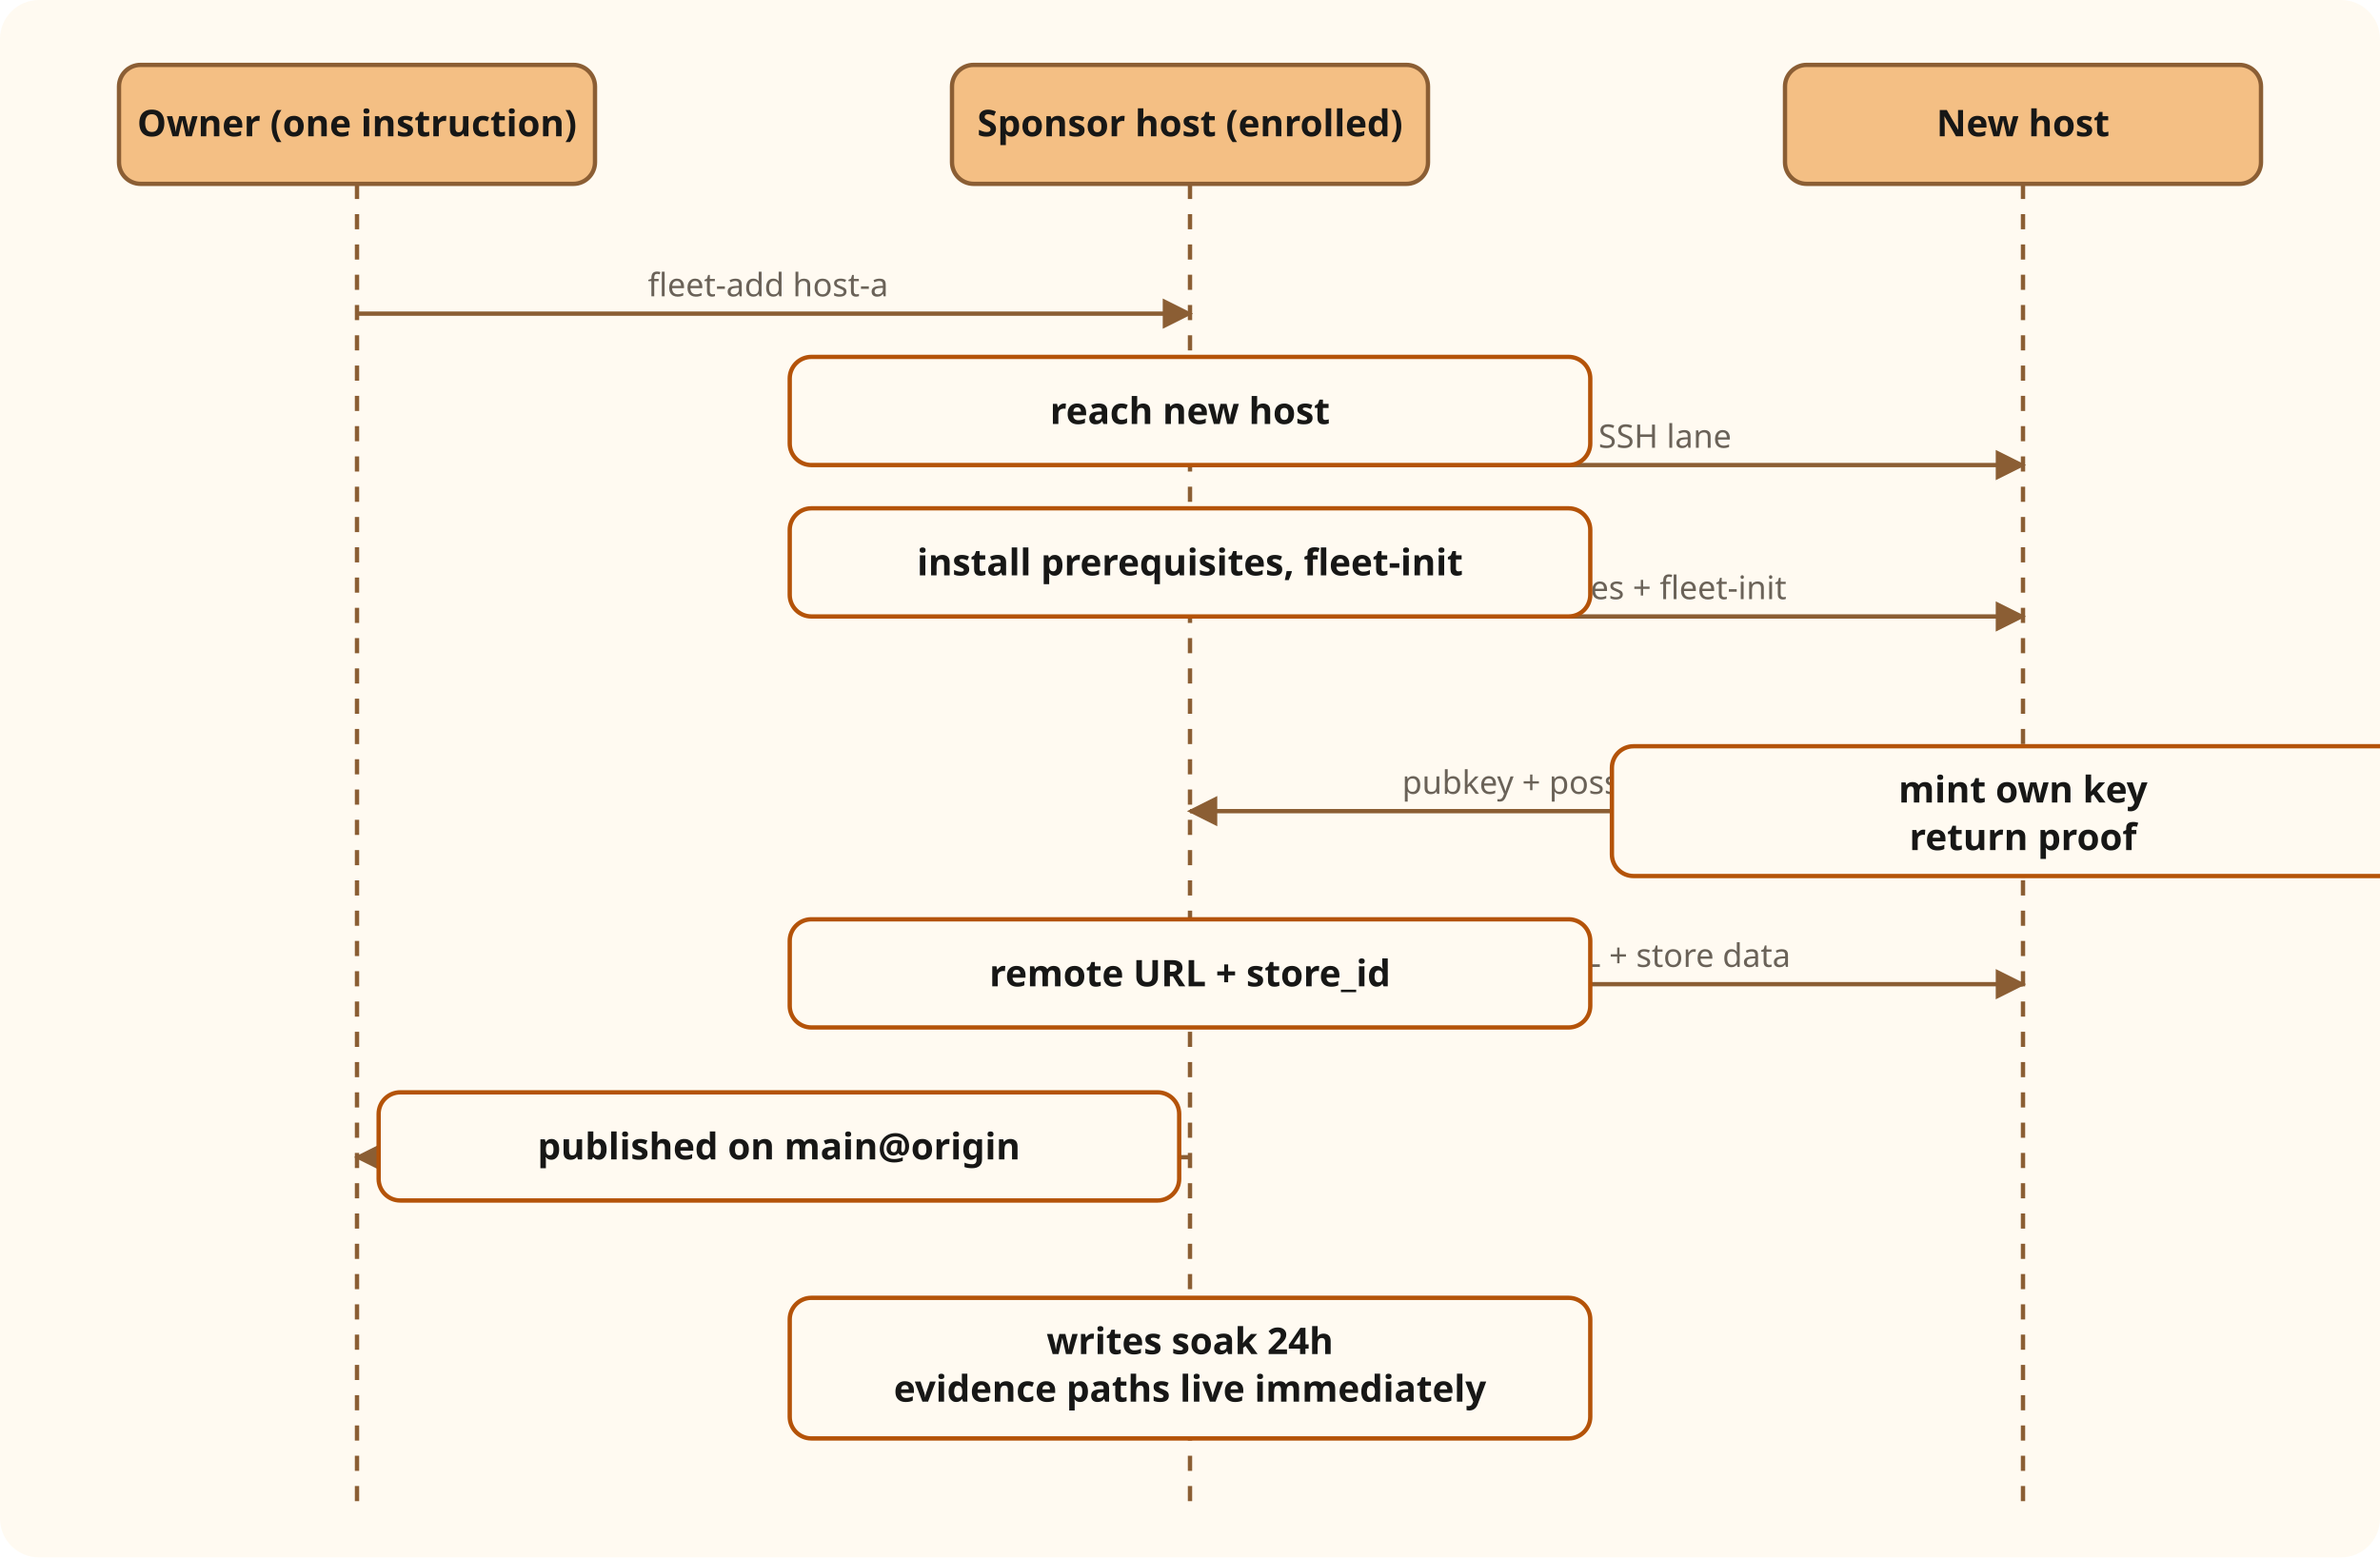
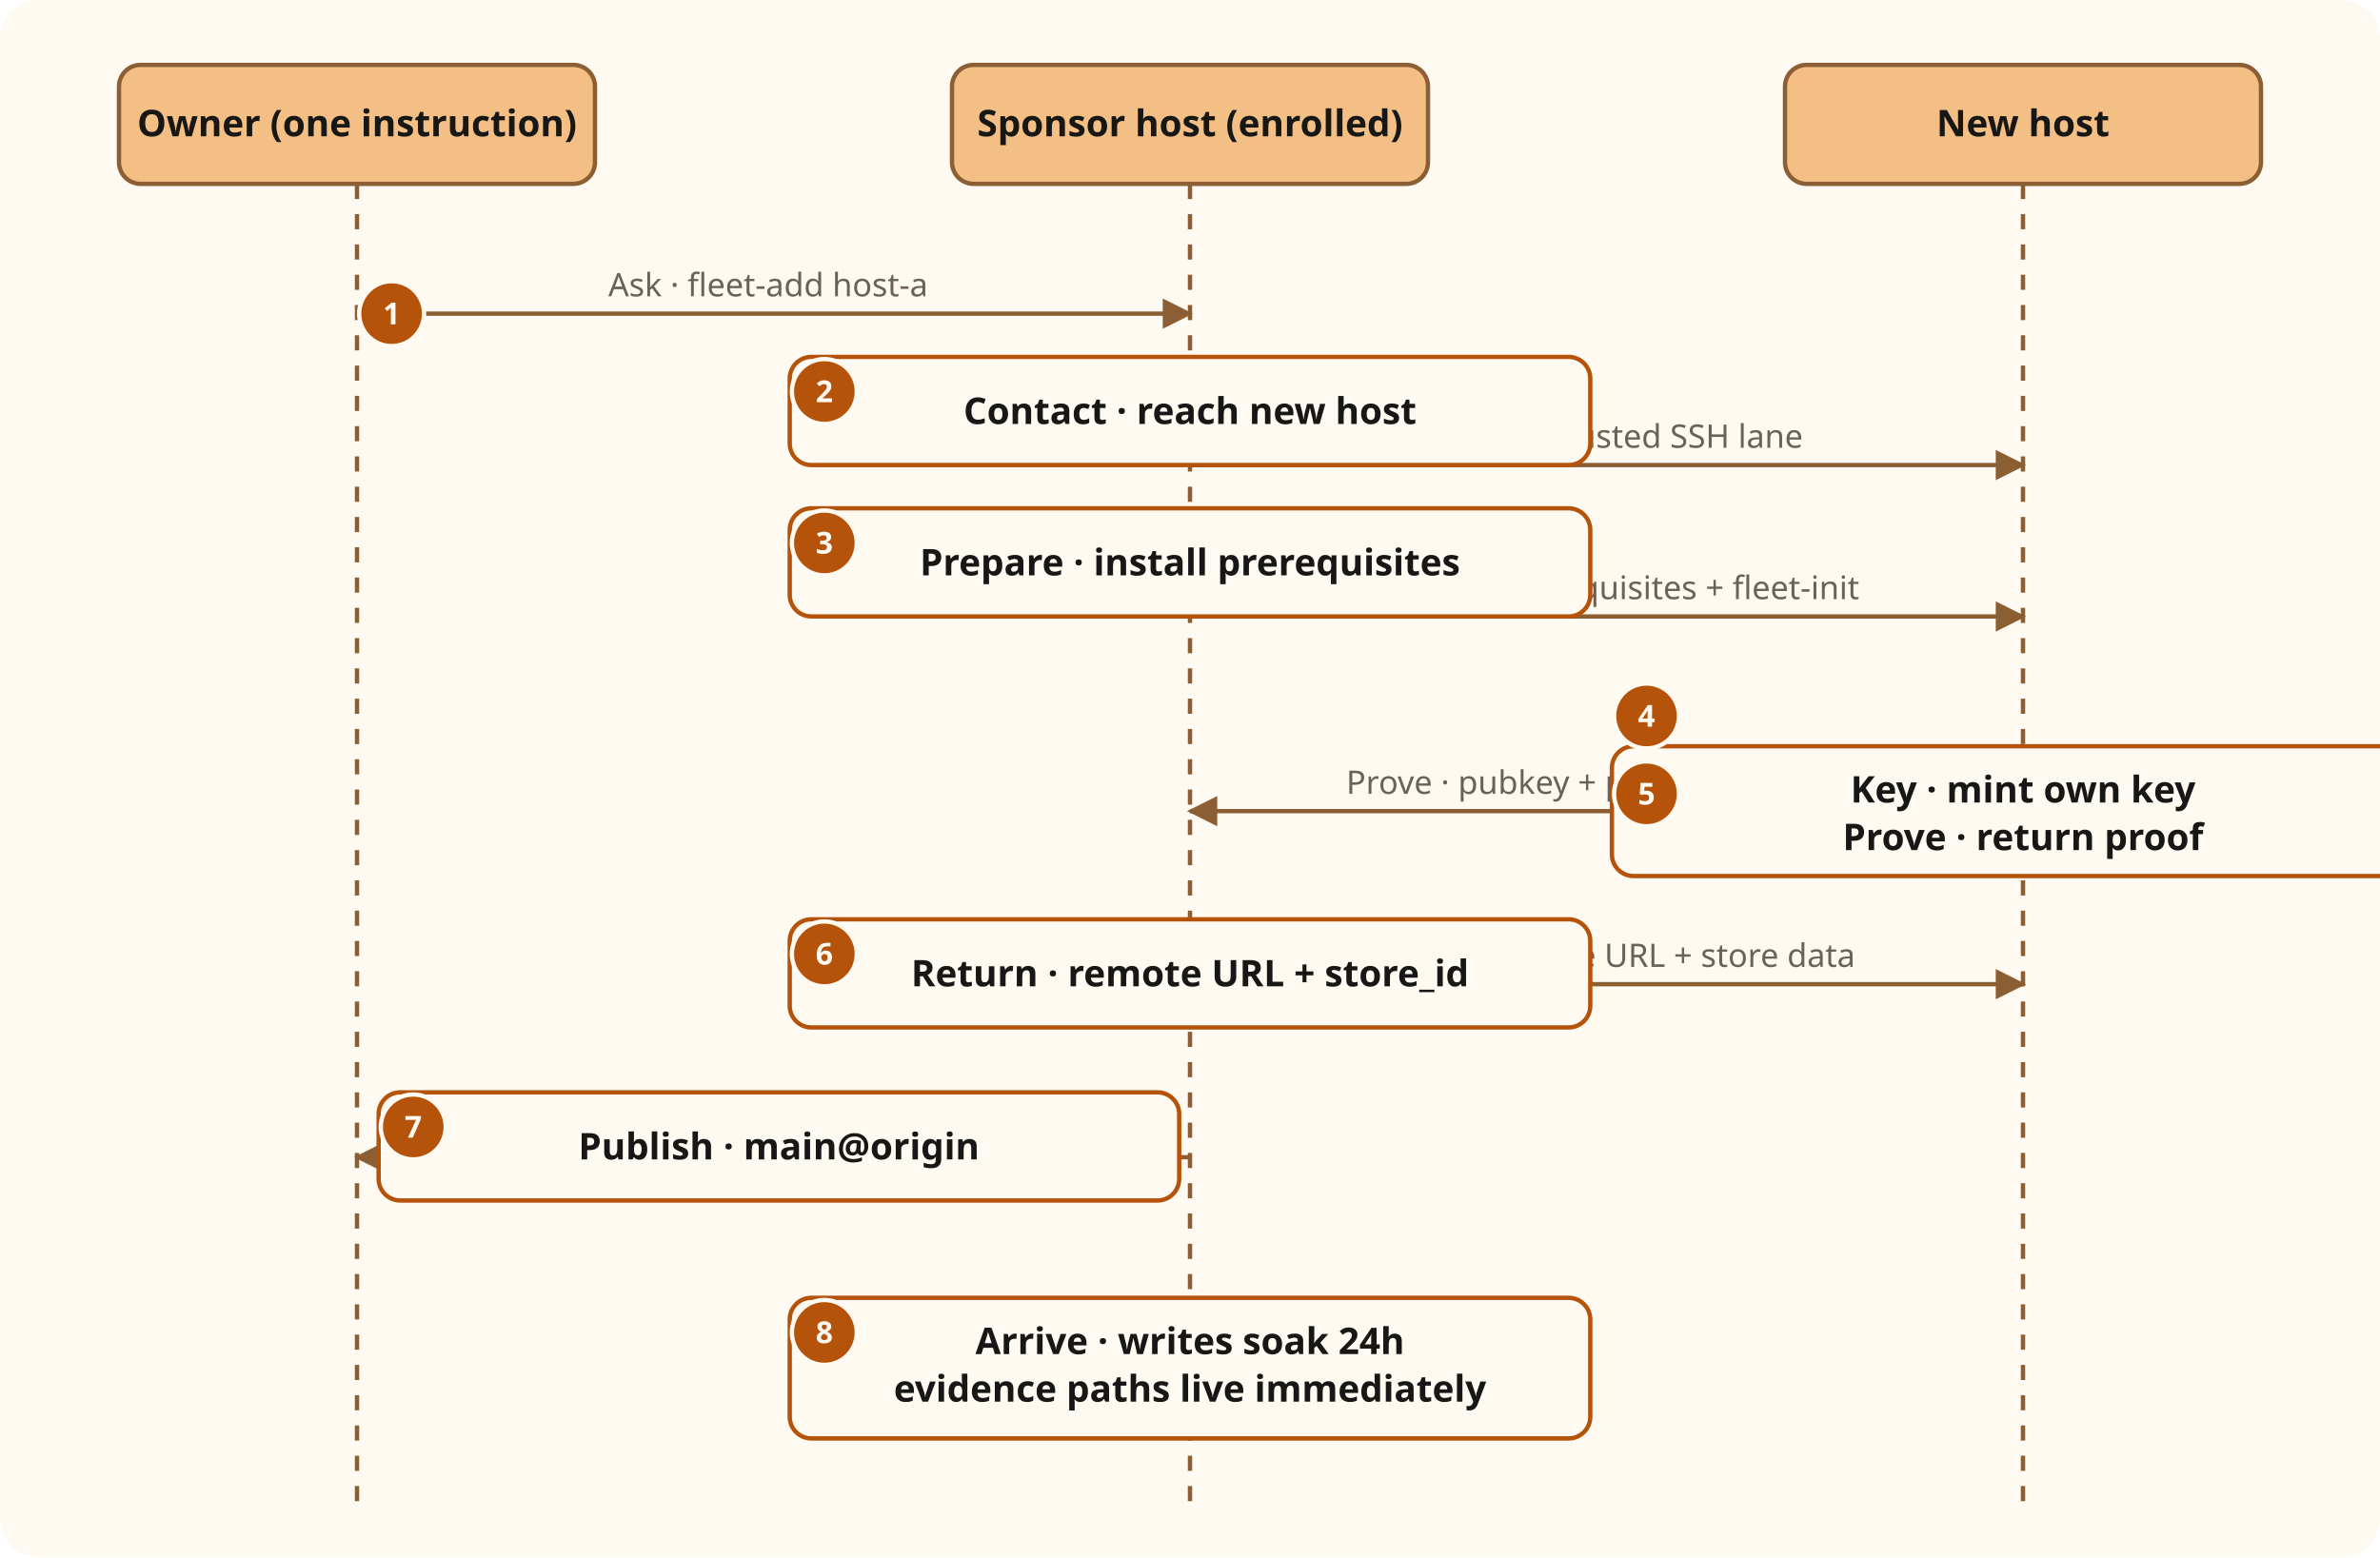
- <svg xmlns="http://www.w3.org/2000/svg" viewBox="0 0 1100 720" role="img" aria-labelledby="title desc">
+ <svg xmlns="http://www.w3.org/2000/svg" viewBox="0 0 1100 720" data-sequence="1,2,3,4,5,6,7,8" role="img" aria-labelledby="title desc">
  <style>
    .bg{fill:#fffaf1}.actor{fill:#f4bf84;stroke:#8b5e34;stroke-width:2}.node{fill:#fffaf1;stroke:#b45309;stroke-width:2}.edge{stroke:#8b5e34;stroke-width:2;marker-end:url(#arrow)}.label{fill:#171716;font:600 17px system-ui,sans-serif;text-anchor:middle}.small{fill:#6a6258;font:15px system-ui,sans-serif;text-anchor:middle}.arrow{fill:#8b5e34}
    @media(prefers-color-scheme:dark){.bg{fill:#1c1b19}.actor{fill:#76512f;stroke:#dfa05b}.node{fill:#25231f;stroke:#dfa05b}.edge{stroke:#dfa05b}.label{fill:#eee9df}.small{fill:#b2ada3}.arrow{fill:#dfa05b}}
+ 
+     .step-badge{fill:#b45309;stroke:#fffaf1;stroke-width:2}.step-number{fill:#fffaf1;font:700 14px system-ui,sans-serif;text-anchor:middle;dominant-baseline:middle}.attack-node{fill:#b45309;stroke:#fffaf1;stroke-width:2}.attack-label{fill:#fffaf1;font:700 14px system-ui,sans-serif;text-anchor:middle}.attack-edge{fill:none;stroke:#b45309;stroke-width:2;stroke-dasharray:8 5;marker-end:url(#arrow)}
+     @media(prefers-color-scheme:dark){.step-badge{fill:#dfa05b;stroke:#1c1b19}.step-number{fill:#1c1b19}.attack-node{fill:#dfa05b;stroke:#1c1b19}.attack-label{fill:#1c1b19}.attack-edge{stroke:#dfa05b}}
  </style>
  <defs>
    <marker id="arrow" viewBox="0 0 10 10" refX="9" refY="5" markerWidth="7" markerHeight="7" orient="auto">
      <path class="arrow" d="M 0 0 L 10 5 L 0 10 z" />
    </marker>
  </defs>
  <rect class="bg" width="1100" height="720" rx="18" />
  <g class="actor">
    <rect x="55" y="30" width="220" height="55" rx="10" />
    <rect x="440" y="30" width="220" height="55" rx="10" />
    <rect x="825" y="30" width="220" height="55" rx="10" />
  </g>
  <g class="label">
    <text x="165" y="63">Owner (one instruction)</text>
    <text x="550" y="63">Sponsor host (enrolled)</text>
    <text x="935" y="63">New host</text>
  </g>
  <g stroke="#8b5e34" stroke-width="2" stroke-dasharray="7 7">
    <path d="M165 85v610" />
    <path d="M550 85v610" />
    <path d="M935 85v610" />
  </g>
  <g class="edge">
    <path d="M165 145h385" />
    <path d="M550 215h385" />
    <path d="M550 285h385" />
    <path d="M935 375H550" />
    <path d="M550 455h385" />
    <path d="M550 535h-385" />
  </g>
  <g class="small">
-     <text x="355" y="137">fleet-add host-a</text>
-     <text x="742" y="207">trusted SSH lane</text>
-     <text x="742" y="277">prerequisites + fleet-init</text>
-     <text x="742" y="367">pubkey + possession proof</text>
-     <text x="742" y="447">remote URL + store data</text>
-     <text x="355" y="527">commit roster line, push</text>
+     <text x="355" y="137">Ask · fleet-add host-a</text>
+     <text x="742" y="207">Contact · trusted SSH lane</text>
+     <text x="742" y="277">Prepare · prerequisites + fleet-init</text>
+     <text x="742" y="367">Prove · pubkey + possession proof</text>
+     <text x="742" y="447">Return · remote URL + store data</text>
+     <text x="355" y="527">Publish · commit roster line, push</text>
  </g>
  <g class="node">
    <rect x="365" y="165" width="370" height="50" rx="10" />
    <rect x="365" y="235" width="370" height="50" rx="10" />
    <rect x="745" y="345" width="380" height="60" rx="10" />
    <rect x="365" y="425" width="370" height="50" rx="10" />
    <rect x="175" y="505" width="370" height="50" rx="10" />
    <rect x="365" y="600" width="370" height="65" rx="10" />
  </g>
  <g class="label">
-     <text x="550" y="196">reach new host</text>
-     <text x="550" y="266">install prerequisites, fleet-init</text>
-     <text x="935" y="371">mint own key</text>
-     <text x="935" y="393">return proof</text>
-     <text x="550" y="456">remote URL + store_id</text>
-     <text x="360" y="536">published on main@origin</text>
-     <text x="550" y="626">writes soak 24h</text>
+     <text x="550" y="196">Contact · reach new host</text>
+     <text x="550" y="266">Prepare · install prerequisites</text>
+     <text x="935" y="371">Key · mint own key</text>
+     <text x="935" y="393">Prove · return proof</text>
+     <text x="550" y="456">Return · remote URL + store_id</text>
+     <text x="360" y="536">Publish · main@origin</text>
+     <text x="550" y="626">Arrive · writes soak 24h</text>
    <text x="550" y="648">evidence paths live immediately</text>
  </g>
+   <g class="step-marker" data-step="1" data-step-label="Ask" aria-label="Step 1: Ask">
+     <circle class="step-badge" cx="181" cy="145" r="15" />
+     <text class="step-number" x="181" y="145">1</text>
+   </g>
+   <g class="step-marker" data-step="2" data-step-label="Contact" aria-label="Step 2: Contact">
+     <circle class="step-badge" cx="381" cy="181" r="15" />
+     <text class="step-number" x="381" y="181">2</text>
+   </g>
+   <g class="step-marker" data-step="3" data-step-label="Prepare" aria-label="Step 3: Prepare">
+     <circle class="step-badge" cx="381" cy="251" r="15" />
+     <text class="step-number" x="381" y="251">3</text>
+   </g>
+   <g class="step-marker" data-step="4" data-step-label="Key" aria-label="Step 4: Key">
+     <circle class="step-badge" cx="761" cy="331" r="15" />
+     <text class="step-number" x="761" y="331">4</text>
+   </g>
+   <g class="step-marker" data-step="5" data-step-label="Prove" aria-label="Step 5: Prove">
+     <circle class="step-badge" cx="761" cy="367" r="15" />
+     <text class="step-number" x="761" y="367">5</text>
+   </g>
+   <g class="step-marker" data-step="6" data-step-label="Return" aria-label="Step 6: Return">
+     <circle class="step-badge" cx="381" cy="441" r="15" />
+     <text class="step-number" x="381" y="441">6</text>
+   </g>
+   <g class="step-marker" data-step="7" data-step-label="Publish" aria-label="Step 7: Publish">
+     <circle class="step-badge" cx="191" cy="521" r="15" />
+     <text class="step-number" x="191" y="521">7</text>
+   </g>
+   <g class="step-marker" data-step="8" data-step-label="Arrive" aria-label="Step 8: Arrive">
+     <circle class="step-badge" cx="381" cy="616" r="15" />
+     <text class="step-number" x="381" y="616">8</text>
+   </g>
</svg>
